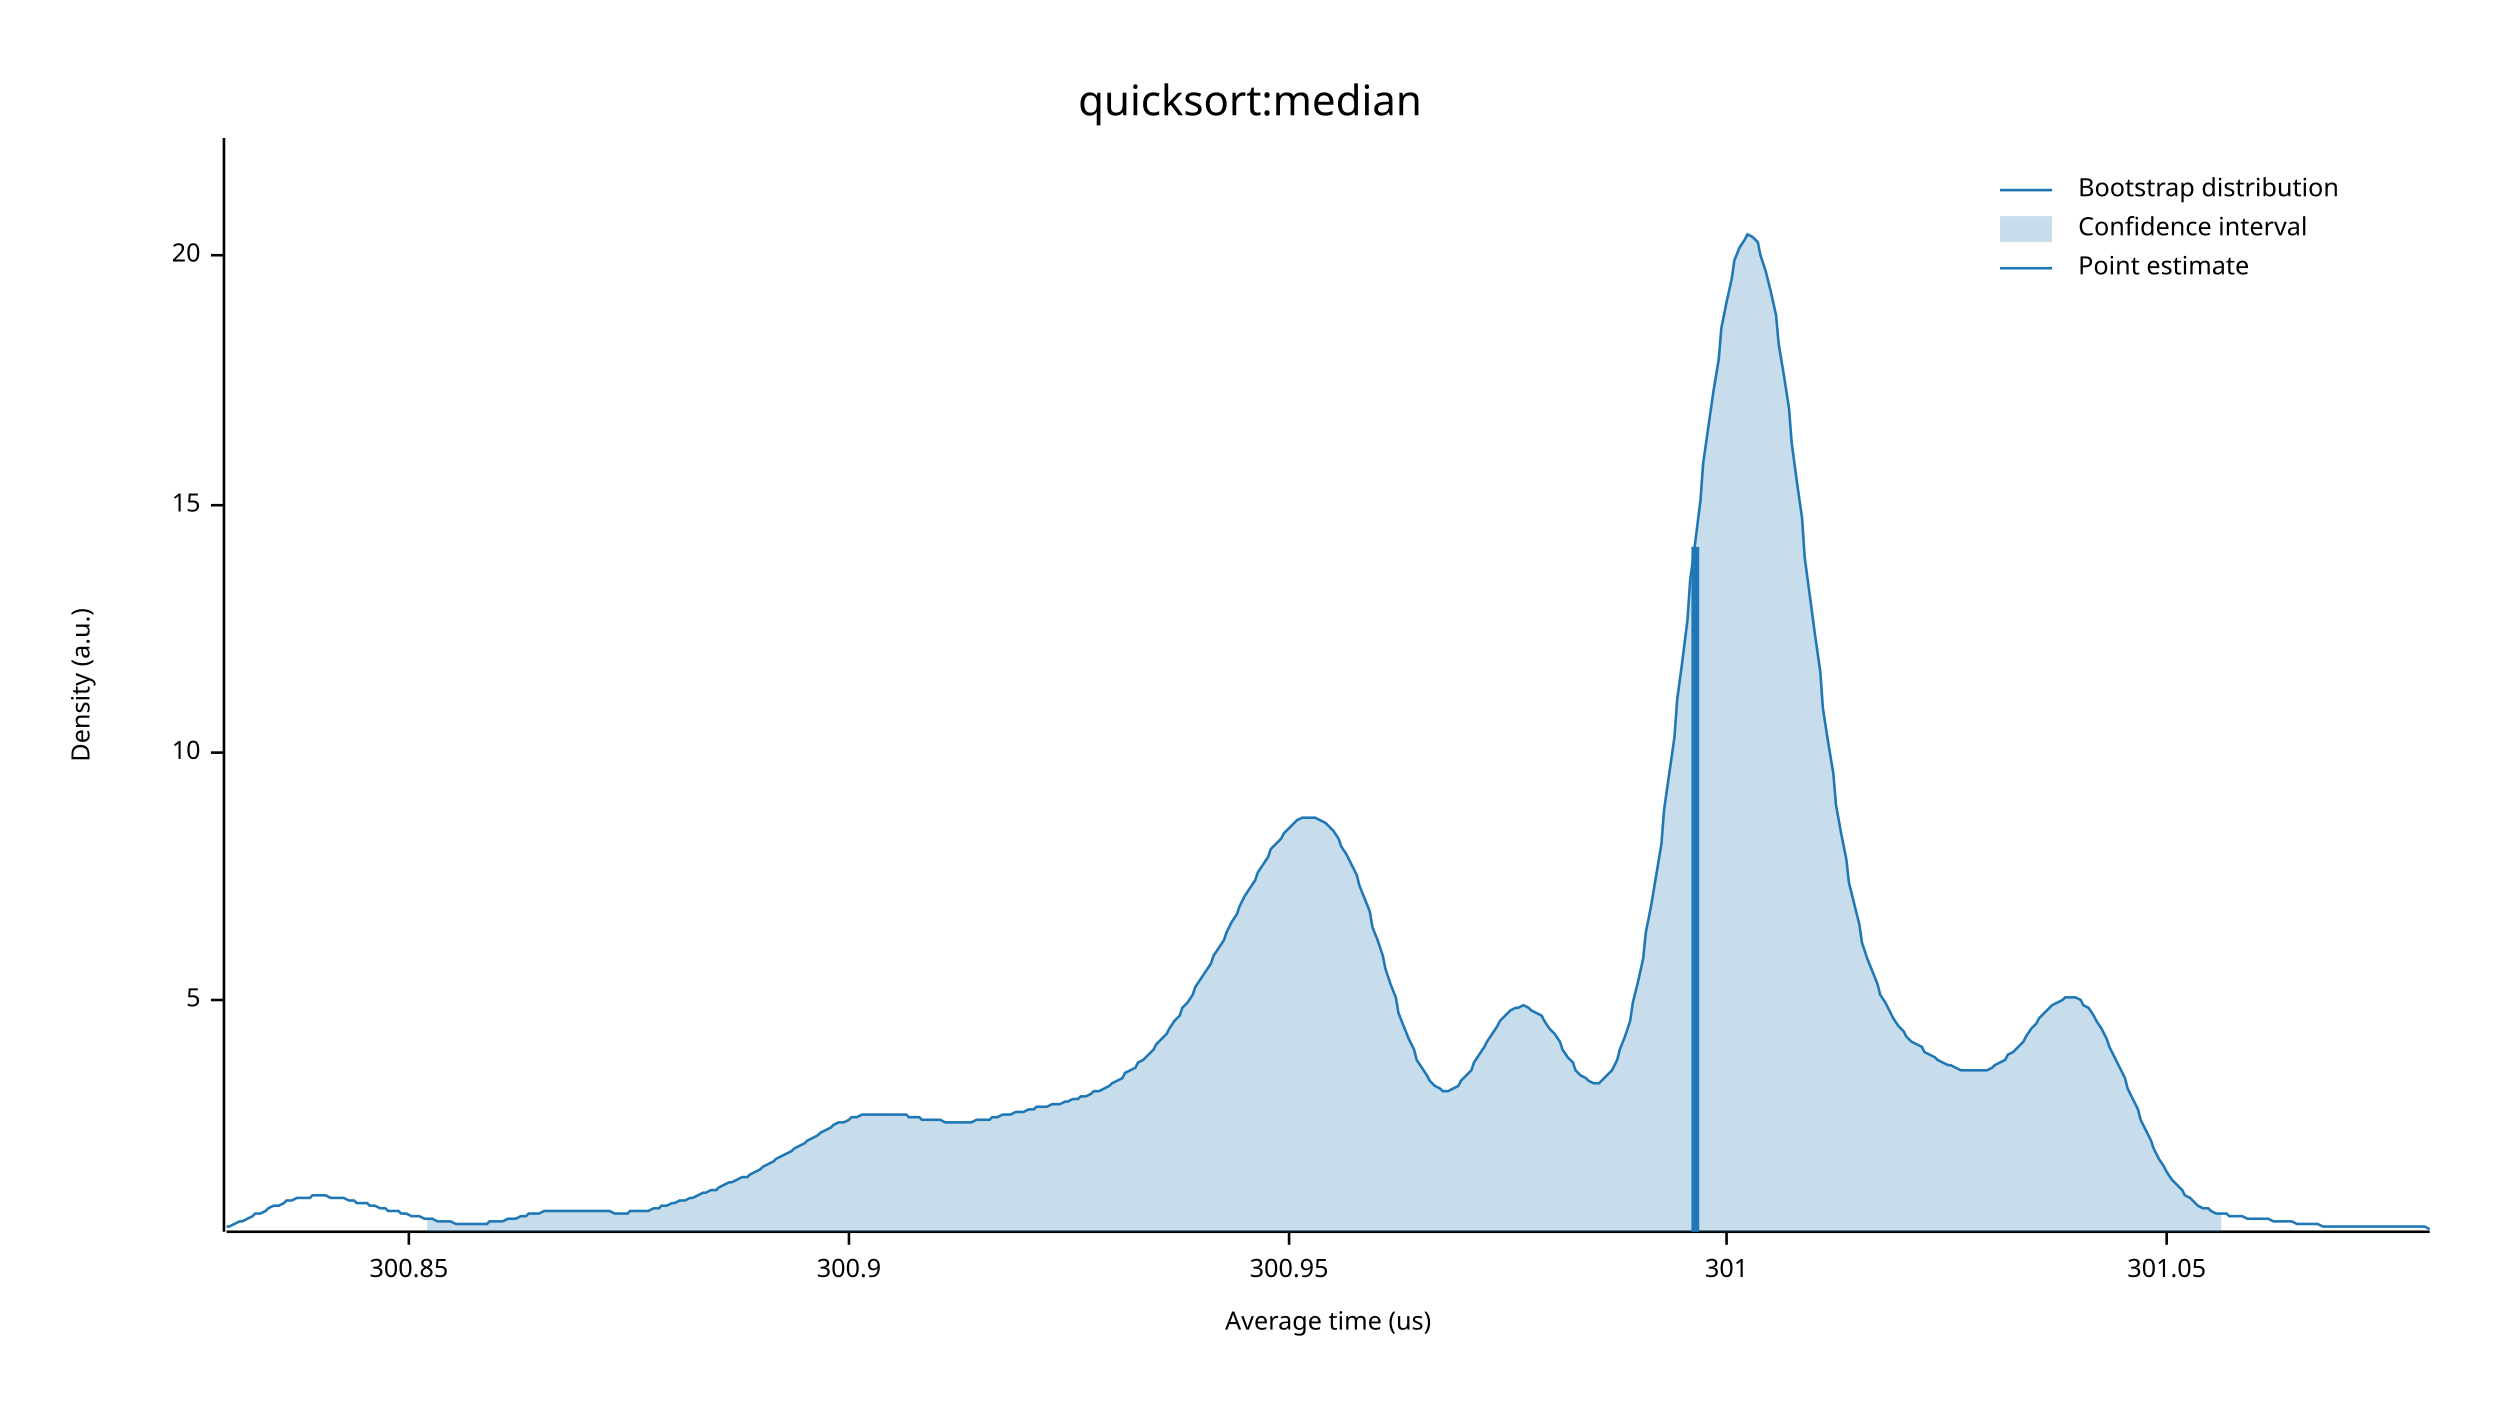
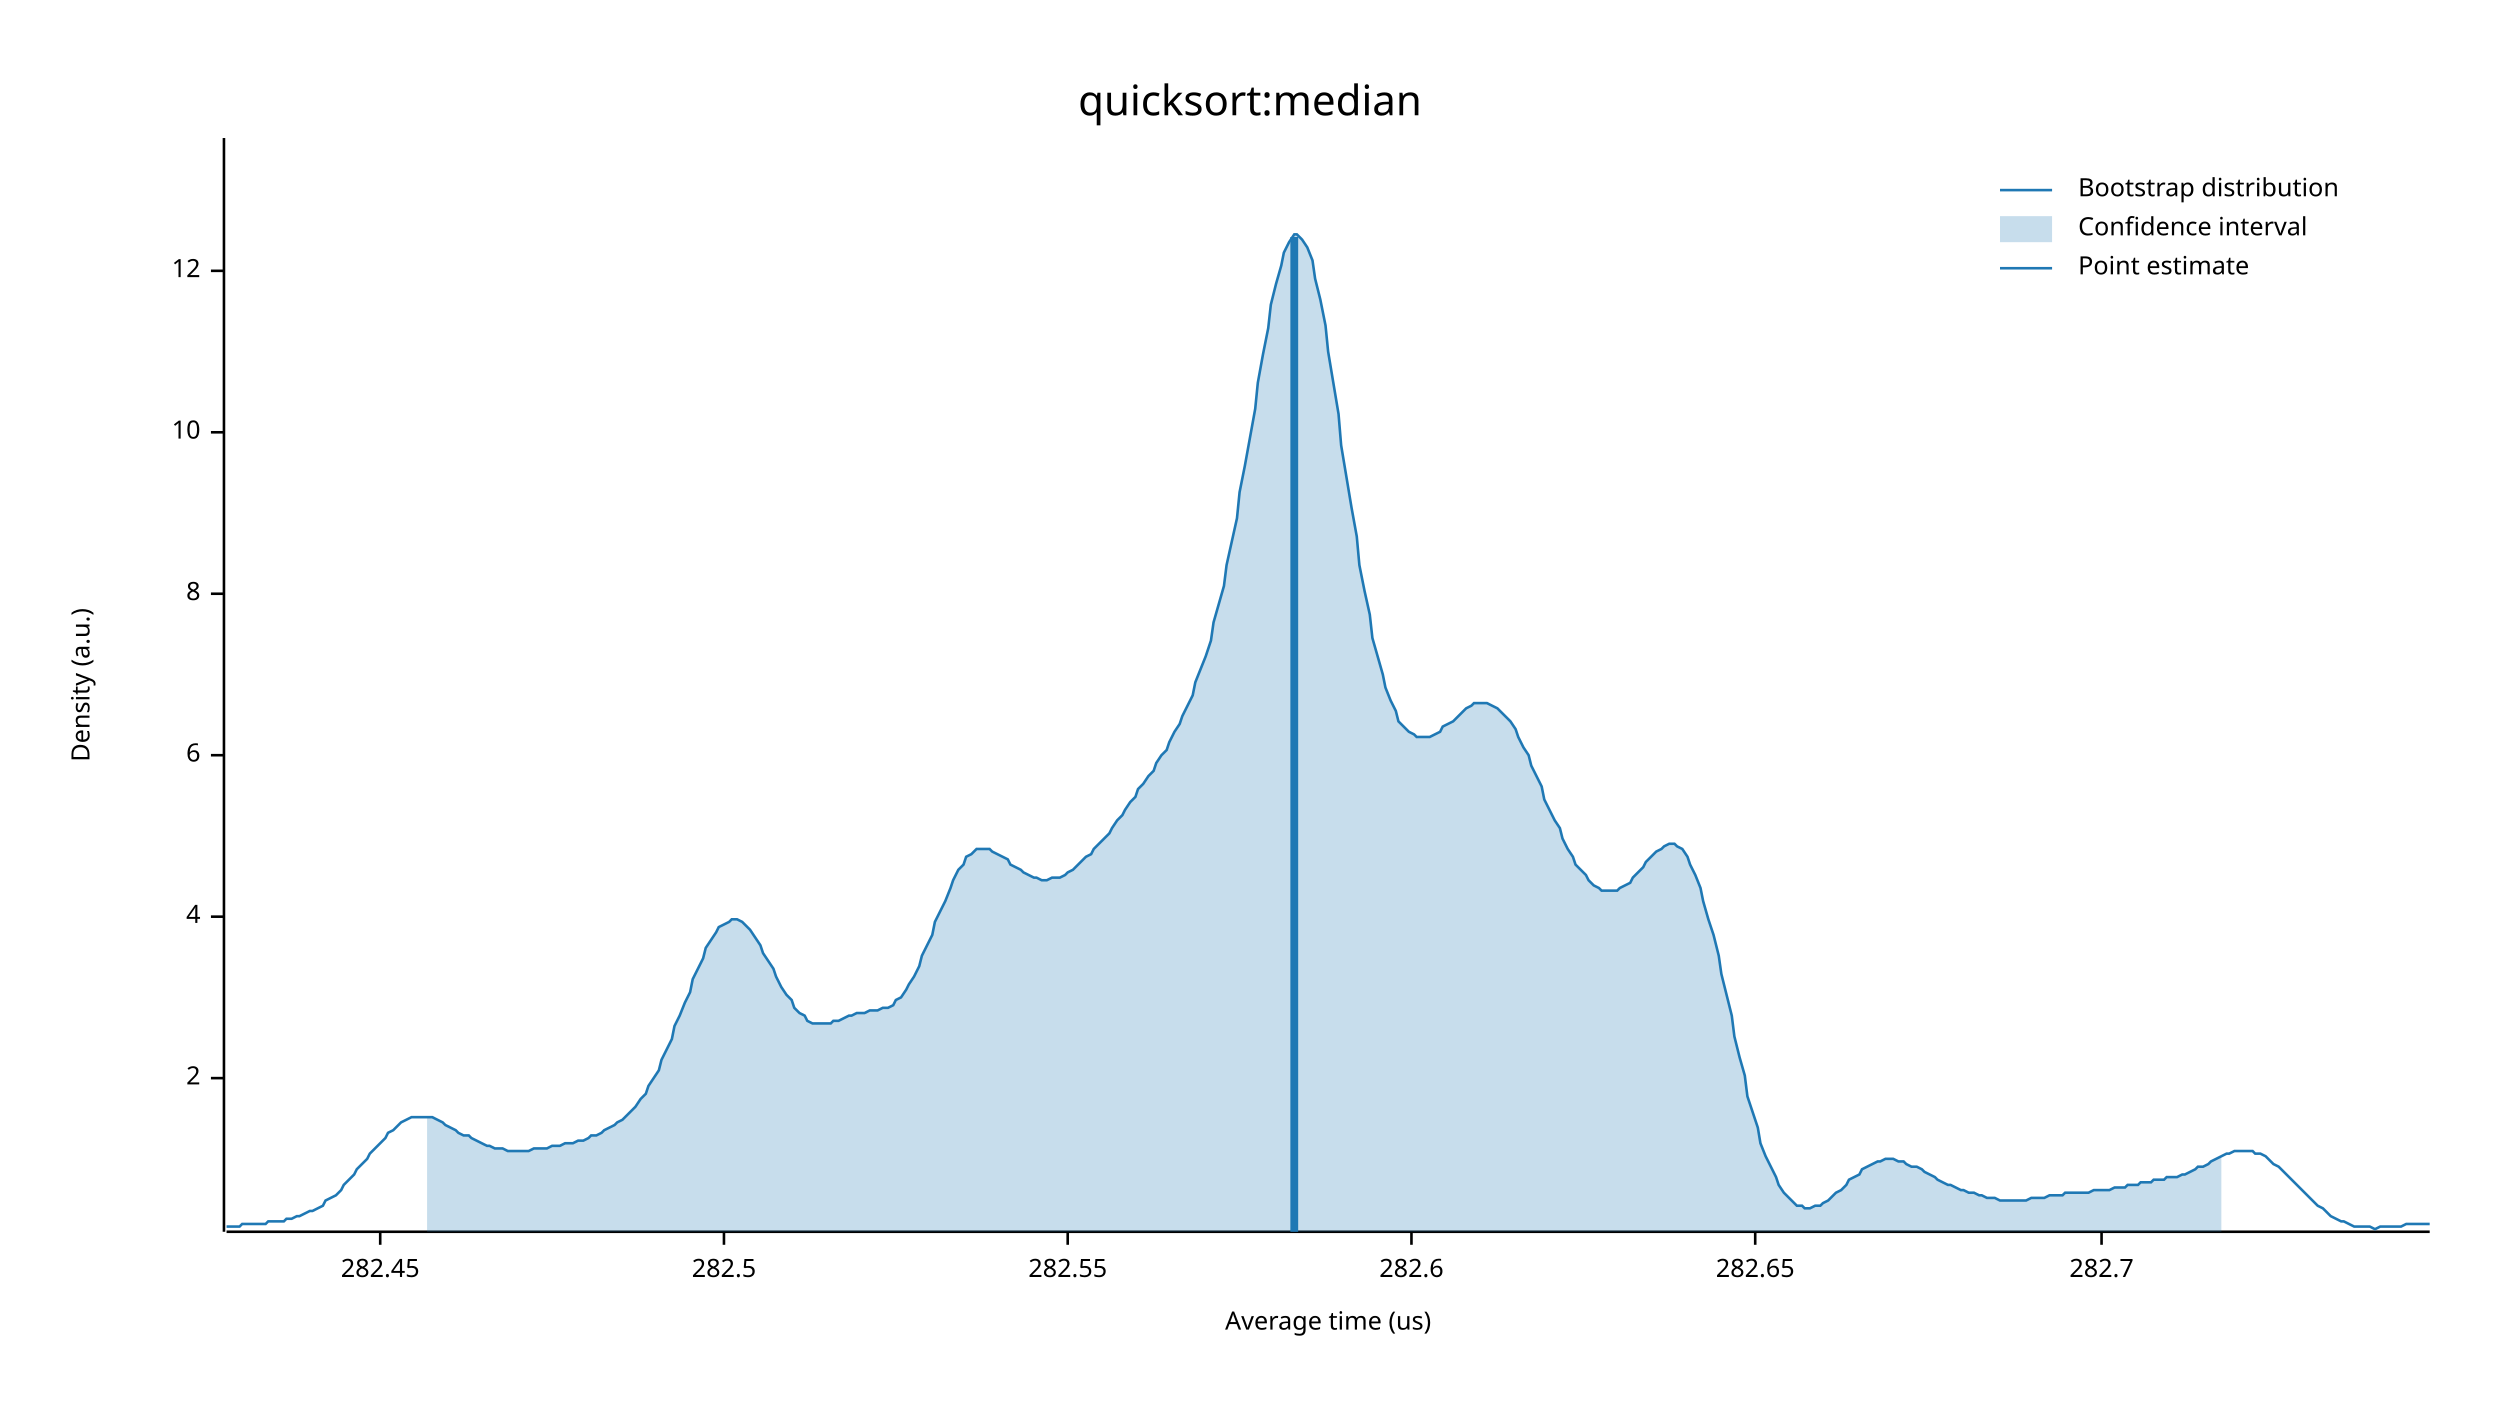
<svg xmlns="http://www.w3.org/2000/svg" width="960" height="540">
  <text x="480" y="32" dy="0.76em" text-anchor="middle" font-family="sans-serif" font-size="16.129" opacity="1" fill="#000000">
quicksort:median
</text>
  <text x="27" y="263" dy="0.76em" text-anchor="middle" font-family="sans-serif" font-size="9.677" opacity="1" fill="#000000" transform="rotate(270, 27, 263)">
Density (a.u.)
</text>
  <text x="510" y="513" dy="-0.5ex" text-anchor="middle" font-family="sans-serif" font-size="9.677" opacity="1" fill="#000000">
Average time (us)
</text>
  <polyline fill="none" opacity="1" stroke="#000000" stroke-width="1" points="86,53 86,473 " />
-   <text x="77" y="384" dy="0.5ex" text-anchor="end" font-family="sans-serif" font-size="9.677" opacity="1" fill="#000000">
- 5
+   <text x="77" y="414" dy="0.5ex" text-anchor="end" font-family="sans-serif" font-size="9.677" opacity="1" fill="#000000">
+ 2
</text>
-   <polyline fill="none" opacity="1" stroke="#000000" stroke-width="1" points="81,384 86,384 " />
-   <text x="77" y="289" dy="0.5ex" text-anchor="end" font-family="sans-serif" font-size="9.677" opacity="1" fill="#000000">
+   <polyline fill="none" opacity="1" stroke="#000000" stroke-width="1" points="81,414 86,414 " />
+   <text x="77" y="352" dy="0.5ex" text-anchor="end" font-family="sans-serif" font-size="9.677" opacity="1" fill="#000000">
+ 4
+ </text>
+   <polyline fill="none" opacity="1" stroke="#000000" stroke-width="1" points="81,352 86,352 " />
+   <text x="77" y="290" dy="0.5ex" text-anchor="end" font-family="sans-serif" font-size="9.677" opacity="1" fill="#000000">
+ 6
+ </text>
+   <polyline fill="none" opacity="1" stroke="#000000" stroke-width="1" points="81,290 86,290 " />
+   <text x="77" y="228" dy="0.5ex" text-anchor="end" font-family="sans-serif" font-size="9.677" opacity="1" fill="#000000">
+ 8
+ </text>
+   <polyline fill="none" opacity="1" stroke="#000000" stroke-width="1" points="81,228 86,228 " />
+   <text x="77" y="166" dy="0.5ex" text-anchor="end" font-family="sans-serif" font-size="9.677" opacity="1" fill="#000000">
10
</text>
-   <polyline fill="none" opacity="1" stroke="#000000" stroke-width="1" points="81,289 86,289 " />
-   <text x="77" y="194" dy="0.5ex" text-anchor="end" font-family="sans-serif" font-size="9.677" opacity="1" fill="#000000">
- 15
+   <polyline fill="none" opacity="1" stroke="#000000" stroke-width="1" points="81,166 86,166 " />
+   <text x="77" y="104" dy="0.5ex" text-anchor="end" font-family="sans-serif" font-size="9.677" opacity="1" fill="#000000">
+ 12
</text>
-   <polyline fill="none" opacity="1" stroke="#000000" stroke-width="1" points="81,194 86,194 " />
-   <text x="77" y="98" dy="0.5ex" text-anchor="end" font-family="sans-serif" font-size="9.677" opacity="1" fill="#000000">
- 20
+   <polyline fill="none" opacity="1" stroke="#000000" stroke-width="1" points="81,104 86,104 " />
+   <polyline fill="none" opacity="1" stroke="#000000" stroke-width="1" points="87,473 933,473 " />
+   <text x="146" y="483" dy="0.76em" text-anchor="middle" font-family="sans-serif" font-size="9.677" opacity="1" fill="#000000">
+ 282.45
</text>
-   <polyline fill="none" opacity="1" stroke="#000000" stroke-width="1" points="81,98 86,98 " />
-   <polyline fill="none" opacity="1" stroke="#000000" stroke-width="1" points="87,473 933,473 " />
-   <text x="157" y="483" dy="0.76em" text-anchor="middle" font-family="sans-serif" font-size="9.677" opacity="1" fill="#000000">
- 300.85
+   <polyline fill="none" opacity="1" stroke="#000000" stroke-width="1" points="146,473 146,478 " />
+   <text x="278" y="483" dy="0.76em" text-anchor="middle" font-family="sans-serif" font-size="9.677" opacity="1" fill="#000000">
+ 282.5
</text>
-   <polyline fill="none" opacity="1" stroke="#000000" stroke-width="1" points="157,473 157,478 " />
-   <text x="326" y="483" dy="0.76em" text-anchor="middle" font-family="sans-serif" font-size="9.677" opacity="1" fill="#000000">
- 300.9
+   <polyline fill="none" opacity="1" stroke="#000000" stroke-width="1" points="278,473 278,478 " />
+   <text x="410" y="483" dy="0.76em" text-anchor="middle" font-family="sans-serif" font-size="9.677" opacity="1" fill="#000000">
+ 282.55
</text>
-   <polyline fill="none" opacity="1" stroke="#000000" stroke-width="1" points="326,473 326,478 " />
-   <text x="495" y="483" dy="0.76em" text-anchor="middle" font-family="sans-serif" font-size="9.677" opacity="1" fill="#000000">
- 300.95
+   <polyline fill="none" opacity="1" stroke="#000000" stroke-width="1" points="410,473 410,478 " />
+   <text x="542" y="483" dy="0.76em" text-anchor="middle" font-family="sans-serif" font-size="9.677" opacity="1" fill="#000000">
+ 282.6
</text>
-   <polyline fill="none" opacity="1" stroke="#000000" stroke-width="1" points="495,473 495,478 " />
-   <text x="663" y="483" dy="0.76em" text-anchor="middle" font-family="sans-serif" font-size="9.677" opacity="1" fill="#000000">
- 301
+   <polyline fill="none" opacity="1" stroke="#000000" stroke-width="1" points="542,473 542,478 " />
+   <text x="674" y="483" dy="0.76em" text-anchor="middle" font-family="sans-serif" font-size="9.677" opacity="1" fill="#000000">
+ 282.65
</text>
-   <polyline fill="none" opacity="1" stroke="#000000" stroke-width="1" points="663,473 663,478 " />
-   <text x="832" y="483" dy="0.76em" text-anchor="middle" font-family="sans-serif" font-size="9.677" opacity="1" fill="#000000">
- 301.05
+   <polyline fill="none" opacity="1" stroke="#000000" stroke-width="1" points="674,473 674,478 " />
+   <text x="807" y="483" dy="0.76em" text-anchor="middle" font-family="sans-serif" font-size="9.677" opacity="1" fill="#000000">
+ 282.7
</text>
-   <polyline fill="none" opacity="1" stroke="#000000" stroke-width="1" points="832,473 832,478 " />
-   <polyline fill="none" opacity="1" stroke="#1F78B4" stroke-width="1" points="87,471 88,471 90,470 92,469 93,469 95,468 97,467 98,466 100,466 102,465 103,464 105,463 107,463 109,462 110,461 112,461 114,460 115,460 117,460 119,460 120,459 122,459 124,459 125,459 127,460 129,460 131,460 132,460 134,461 136,461 137,462 139,462 141,462 142,463 144,463 146,464 148,464 149,465 151,465 153,465 154,466 156,466 158,467 159,467 161,467 163,468 164,468 166,468 168,469 170,469 171,469 173,469 175,470 176,470 178,470 180,470 181,470 183,470 185,470 187,470 188,469 190,469 192,469 193,469 195,468 197,468 198,468 200,467 202,467 203,466 205,466 207,466 209,465 210,465 212,465 214,465 215,465 217,465 219,465 220,465 222,465 224,465 226,465 227,465 229,465 231,465 232,465 234,465 236,466 237,466 239,466 241,466 242,465 244,465 246,465 248,465 249,465 251,464 253,464 254,463 256,463 258,462 259,462 261,461 263,461 265,460 266,460 268,459 270,458 271,458 273,457 275,457 276,456 278,455 280,454 281,454 283,453 285,452 287,452 288,451 290,450 292,449 293,448 295,447 297,446 298,445 300,444 302,443 304,442 305,441 307,440 309,439 310,438 312,437 314,436 315,435 317,434 319,433 320,432 322,431 324,431 326,430 327,429 329,429 331,428 332,428 334,428 336,428 337,428 339,428 341,428 343,428 344,428 346,428 348,428 349,429 351,429 353,429 354,430 356,430 358,430 359,430 361,430 363,431 365,431 366,431 368,431 370,431 371,431 373,431 375,430 376,430 378,430 380,430 381,429 383,429 385,428 387,428 388,428 390,427 392,427 393,427 395,426 397,426 398,425 400,425 402,425 404,424 405,424 407,424 409,423 410,423 412,422 414,422 415,421 417,421 419,420 420,419 422,419 424,418 426,417 427,416 429,415 431,414 432,412 434,411 436,410 437,408 439,407 441,405 443,403 444,401 446,399 448,397 449,395 451,392 453,390 454,387 456,385 458,382 459,379 461,376 463,373 465,370 466,367 468,364 470,361 471,358 473,354 475,351 476,348 478,344 480,341 482,338 483,335 485,332 487,329 488,326 490,324 492,322 493,320 495,318 497,316 498,315 500,314 502,314 504,314 505,314 507,315 509,316 510,317 512,319 514,322 515,325 517,328 519,332 521,336 522,340 524,345 526,350 527,356 529,361 531,367 532,372 534,378 536,383 537,389 539,394 541,399 543,403 544,407 546,410 548,413 549,415 551,417 553,418 554,419 556,419 558,418 560,417 561,415 563,413 565,411 566,408 568,405 570,402 571,400 573,397 575,394 576,392 578,390 580,388 582,387 583,387 585,386 587,387 588,388 590,389 592,390 593,392 595,395 597,397 599,400 600,403 602,406 604,408 605,411 607,413 609,414 610,415 612,416 614,416 615,415 617,413 619,411 621,407 622,403 624,398 626,392 627,385 629,377 631,368 632,358 634,348 636,336 638,324 639,311 641,297 643,283 644,269 646,254 648,238 649,223 651,208 653,192 654,178 656,164 658,150 660,138 661,126 663,116 665,107 666,100 668,95 670,92 671,90 673,91 675,93 676,98 678,104 680,112 682,121 683,132 685,144 687,157 688,170 690,185 692,199 693,214 695,229 697,244 699,258 700,272 702,285 704,297 705,309 707,320 709,330 710,339 712,347 714,355 715,362 717,368 719,373 721,378 722,382 724,385 726,389 727,391 729,394 731,396 732,398 734,400 736,401 738,402 739,404 741,405 743,406 744,407 746,408 748,409 749,409 751,410 753,411 754,411 756,411 758,411 760,411 761,411 763,411 765,410 766,409 768,408 770,407 771,405 773,404 775,402 777,400 778,398 780,395 782,393 783,391 785,389 787,387 788,386 790,385 792,384 793,383 795,383 797,383 799,384 800,386 802,387 804,390 805,392 807,395 809,399 810,402 812,406 814,410 816,414 817,418 819,422 821,426 822,430 824,434 826,438 827,441 829,445 831,448 832,450 834,453 836,455 838,457 839,459 841,460 843,462 844,463 846,464 848,464 849,465 851,466 853,466 855,466 856,467 858,467 860,467 861,467 863,468 865,468 866,468 868,468 870,468 871,468 873,469 875,469 877,469 878,469 880,469 882,470 883,470 885,470 887,470 888,470 890,470 892,471 894,471 895,471 897,471 899,471 900,471 902,471 904,471 905,471 907,471 909,471 910,471 912,471 914,471 916,471 917,471 919,471 921,471 922,471 924,471 926,471 927,471 929,471 931,471 933,472 " />
-   <polygon opacity="0.25" fill="#1F78B4" points="164,468 166,468 168,469 170,469 171,469 173,469 175,470 176,470 178,470 180,470 181,470 183,470 185,470 187,470 188,469 190,469 192,469 193,469 195,468 197,468 198,468 200,467 202,467 203,466 205,466 207,466 209,465 210,465 212,465 214,465 215,465 217,465 219,465 220,465 222,465 224,465 226,465 227,465 229,465 231,465 232,465 234,465 236,466 237,466 239,466 241,466 242,465 244,465 246,465 248,465 249,465 251,464 253,464 254,463 256,463 258,462 259,462 261,461 263,461 265,460 266,460 268,459 270,458 271,458 273,457 275,457 276,456 278,455 280,454 281,454 283,453 285,452 287,452 288,451 290,450 292,449 293,448 295,447 297,446 298,445 300,444 302,443 304,442 305,441 307,440 309,439 310,438 312,437 314,436 315,435 317,434 319,433 320,432 322,431 324,431 326,430 327,429 329,429 331,428 332,428 334,428 336,428 337,428 339,428 341,428 343,428 344,428 346,428 348,428 349,429 351,429 353,429 354,430 356,430 358,430 359,430 361,430 363,431 365,431 366,431 368,431 370,431 371,431 373,431 375,430 376,430 378,430 380,430 381,429 383,429 385,428 387,428 388,428 390,427 392,427 393,427 395,426 397,426 398,425 400,425 402,425 404,424 405,424 407,424 409,423 410,423 412,422 414,422 415,421 417,421 419,420 420,419 422,419 424,418 426,417 427,416 429,415 431,414 432,412 434,411 436,410 437,408 439,407 441,405 443,403 444,401 446,399 448,397 449,395 451,392 453,390 454,387 456,385 458,382 459,379 461,376 463,373 465,370 466,367 468,364 470,361 471,358 473,354 475,351 476,348 478,344 480,341 482,338 483,335 485,332 487,329 488,326 490,324 492,322 493,320 495,318 497,316 498,315 500,314 502,314 504,314 505,314 507,315 509,316 510,317 512,319 514,322 515,325 517,328 519,332 521,336 522,340 524,345 526,350 527,356 529,361 531,367 532,372 534,378 536,383 537,389 539,394 541,399 543,403 544,407 546,410 548,413 549,415 551,417 553,418 554,419 556,419 558,418 560,417 561,415 563,413 565,411 566,408 568,405 570,402 571,400 573,397 575,394 576,392 578,390 580,388 582,387 583,387 585,386 587,387 588,388 590,389 592,390 593,392 595,395 597,397 599,400 600,403 602,406 604,408 605,411 607,413 609,414 610,415 612,416 614,416 615,415 617,413 619,411 621,407 622,403 624,398 626,392 627,385 629,377 631,368 632,358 634,348 636,336 638,324 639,311 641,297 643,283 644,269 646,254 648,238 649,223 651,208 653,192 654,178 656,164 658,150 660,138 661,126 663,116 665,107 666,100 668,95 670,92 671,90 673,91 675,93 676,98 678,104 680,112 682,121 683,132 685,144 687,157 688,170 690,185 692,199 693,214 695,229 697,244 699,258 700,272 702,285 704,297 705,309 707,320 709,330 710,339 712,347 714,355 715,362 717,368 719,373 721,378 722,382 724,385 726,389 727,391 729,394 731,396 732,398 734,400 736,401 738,402 739,404 741,405 743,406 744,407 746,408 748,409 749,409 751,410 753,411 754,411 756,411 758,411 760,411 761,411 763,411 765,410 766,409 768,408 770,407 771,405 773,404 775,402 777,400 778,398 780,395 782,393 783,391 785,389 787,387 788,386 790,385 792,384 793,383 795,383 797,383 799,384 800,386 802,387 804,390 805,392 807,395 809,399 810,402 812,406 814,410 816,414 817,418 819,422 821,426 822,430 824,434 826,438 827,441 829,445 831,448 832,450 834,453 836,455 838,457 839,459 841,460 843,462 844,463 846,464 848,464 849,465 851,466 853,466 853,473 164,473 " />
-   <polyline fill="none" opacity="1" stroke="#1F78B4" stroke-width="3" points="651,473 651,210 " />
+   <polyline fill="none" opacity="1" stroke="#000000" stroke-width="1" points="807,473 807,478 " />
+   <polyline fill="none" opacity="1" stroke="#1F78B4" stroke-width="1" points="87,471 88,471 90,471 92,471 93,470 95,470 97,470 98,470 100,470 102,470 103,469 105,469 107,469 109,469 110,468 112,468 114,467 115,467 117,466 119,465 120,465 122,464 124,463 125,461 127,460 129,459 131,457 132,455 134,453 136,451 137,449 139,447 141,445 142,443 144,441 146,439 148,437 149,435 151,434 153,432 154,431 156,430 158,429 159,429 161,429 163,429 164,429 166,429 168,430 170,431 171,432 173,433 175,434 176,435 178,436 180,436 181,437 183,438 185,439 187,440 188,440 190,441 192,441 193,441 195,442 197,442 198,442 200,442 202,442 203,442 205,441 207,441 209,441 210,441 212,440 214,440 215,440 217,439 219,439 220,439 222,438 224,438 226,437 227,436 229,436 231,435 232,434 234,433 236,432 237,431 239,430 241,428 242,427 244,425 246,422 248,420 249,417 251,414 253,411 254,407 256,403 258,399 259,394 261,390 263,385 265,381 266,376 268,372 270,368 271,364 273,361 275,358 276,356 278,355 280,354 281,353 283,353 285,354 287,356 288,357 290,360 292,363 293,366 295,369 297,372 298,375 300,379 302,382 304,384 305,387 307,389 309,390 310,392 312,393 314,393 315,393 317,393 319,393 320,392 322,392 324,391 326,390 327,390 329,389 331,389 332,389 334,388 336,388 337,388 339,387 341,387 343,386 344,384 346,383 348,380 349,378 351,375 353,371 354,367 356,363 358,359 359,354 361,350 363,346 365,341 366,338 368,334 370,332 371,329 373,328 375,326 376,326 378,326 380,326 381,327 383,328 385,329 387,330 388,332 390,333 392,334 393,335 395,336 397,337 398,337 400,338 402,338 404,337 405,337 407,337 409,336 410,335 412,334 414,332 415,331 417,329 419,328 420,326 422,324 424,322 426,320 427,318 429,315 431,313 432,311 434,308 436,306 437,303 439,301 441,298 443,296 444,293 446,290 448,288 449,285 451,281 453,278 454,275 456,271 458,267 459,262 461,257 463,252 465,246 466,239 468,232 470,225 471,217 473,208 475,199 476,189 478,179 480,168 482,157 483,147 485,136 487,126 488,117 490,109 492,102 493,97 495,93 497,90 498,90 500,92 502,95 504,100 505,107 507,115 509,125 510,135 512,147 514,159 515,171 517,183 519,195 521,206 522,217 524,227 526,236 527,245 529,252 531,259 532,264 534,269 536,273 537,277 539,279 541,281 543,282 544,283 546,283 548,283 549,283 551,282 553,281 554,279 556,278 558,277 560,275 561,274 563,272 565,271 566,270 568,270 570,270 571,270 573,271 575,272 576,273 578,275 580,277 582,280 583,283 585,287 587,290 588,294 590,298 592,302 593,307 595,311 597,315 599,318 600,322 602,326 604,329 605,332 607,334 609,336 610,338 612,340 614,341 615,342 617,342 619,342 621,342 622,341 624,340 626,339 627,337 629,335 631,333 632,331 634,329 636,327 638,326 639,325 641,324 643,324 644,325 646,326 648,329 649,332 651,336 653,341 654,346 656,353 658,359 660,367 661,374 663,382 665,390 666,398 668,406 670,413 671,421 673,427 675,433 676,439 678,444 680,448 682,452 683,455 685,458 687,460 688,461 690,463 692,463 693,464 695,464 697,463 699,463 700,462 702,461 704,459 705,458 707,457 709,455 710,453 712,452 714,451 715,449 717,448 719,447 721,446 722,446 724,445 726,445 727,445 729,446 731,446 732,447 734,448 736,448 738,449 739,450 741,451 743,452 744,453 746,454 748,455 749,455 751,456 753,457 754,457 756,458 758,458 760,459 761,459 763,460 765,460 766,460 768,461 770,461 771,461 773,461 775,461 777,461 778,461 780,460 782,460 783,460 785,460 787,459 788,459 790,459 792,459 793,458 795,458 797,458 799,458 800,458 802,458 804,457 805,457 807,457 809,457 810,457 812,456 814,456 816,456 817,455 819,455 821,455 822,454 824,454 826,454 827,453 829,453 831,453 832,452 834,452 836,452 838,451 839,451 841,450 843,449 844,448 846,448 848,447 849,446 851,445 853,444 855,443 856,443 858,442 860,442 861,442 863,442 865,442 866,443 868,443 870,444 871,445 873,447 875,448 877,450 878,451 880,453 882,455 883,456 885,458 887,460 888,461 890,463 892,464 894,466 895,467 897,468 899,469 900,469 902,470 904,471 905,471 907,471 909,471 910,471 912,472 914,471 916,471 917,471 919,471 921,471 922,471 924,470 926,470 927,470 929,470 931,470 933,470 " />
+   <polygon opacity="0.25" fill="#1F78B4" points="164,429 166,429 168,430 170,431 171,432 173,433 175,434 176,435 178,436 180,436 181,437 183,438 185,439 187,440 188,440 190,441 192,441 193,441 195,442 197,442 198,442 200,442 202,442 203,442 205,441 207,441 209,441 210,441 212,440 214,440 215,440 217,439 219,439 220,439 222,438 224,438 226,437 227,436 229,436 231,435 232,434 234,433 236,432 237,431 239,430 241,428 242,427 244,425 246,422 248,420 249,417 251,414 253,411 254,407 256,403 258,399 259,394 261,390 263,385 265,381 266,376 268,372 270,368 271,364 273,361 275,358 276,356 278,355 280,354 281,353 283,353 285,354 287,356 288,357 290,360 292,363 293,366 295,369 297,372 298,375 300,379 302,382 304,384 305,387 307,389 309,390 310,392 312,393 314,393 315,393 317,393 319,393 320,392 322,392 324,391 326,390 327,390 329,389 331,389 332,389 334,388 336,388 337,388 339,387 341,387 343,386 344,384 346,383 348,380 349,378 351,375 353,371 354,367 356,363 358,359 359,354 361,350 363,346 365,341 366,338 368,334 370,332 371,329 373,328 375,326 376,326 378,326 380,326 381,327 383,328 385,329 387,330 388,332 390,333 392,334 393,335 395,336 397,337 398,337 400,338 402,338 404,337 405,337 407,337 409,336 410,335 412,334 414,332 415,331 417,329 419,328 420,326 422,324 424,322 426,320 427,318 429,315 431,313 432,311 434,308 436,306 437,303 439,301 441,298 443,296 444,293 446,290 448,288 449,285 451,281 453,278 454,275 456,271 458,267 459,262 461,257 463,252 465,246 466,239 468,232 470,225 471,217 473,208 475,199 476,189 478,179 480,168 482,157 483,147 485,136 487,126 488,117 490,109 492,102 493,97 495,93 497,90 498,90 500,92 502,95 504,100 505,107 507,115 509,125 510,135 512,147 514,159 515,171 517,183 519,195 521,206 522,217 524,227 526,236 527,245 529,252 531,259 532,264 534,269 536,273 537,277 539,279 541,281 543,282 544,283 546,283 548,283 549,283 551,282 553,281 554,279 556,278 558,277 560,275 561,274 563,272 565,271 566,270 568,270 570,270 571,270 573,271 575,272 576,273 578,275 580,277 582,280 583,283 585,287 587,290 588,294 590,298 592,302 593,307 595,311 597,315 599,318 600,322 602,326 604,329 605,332 607,334 609,336 610,338 612,340 614,341 615,342 617,342 619,342 621,342 622,341 624,340 626,339 627,337 629,335 631,333 632,331 634,329 636,327 638,326 639,325 641,324 643,324 644,325 646,326 648,329 649,332 651,336 653,341 654,346 656,353 658,359 660,367 661,374 663,382 665,390 666,398 668,406 670,413 671,421 673,427 675,433 676,439 678,444 680,448 682,452 683,455 685,458 687,460 688,461 690,463 692,463 693,464 695,464 697,463 699,463 700,462 702,461 704,459 705,458 707,457 709,455 710,453 712,452 714,451 715,449 717,448 719,447 721,446 722,446 724,445 726,445 727,445 729,446 731,446 732,447 734,448 736,448 738,449 739,450 741,451 743,452 744,453 746,454 748,455 749,455 751,456 753,457 754,457 756,458 758,458 760,459 761,459 763,460 765,460 766,460 768,461 770,461 771,461 773,461 775,461 777,461 778,461 780,460 782,460 783,460 785,460 787,459 788,459 790,459 792,459 793,458 795,458 797,458 799,458 800,458 802,458 804,457 805,457 807,457 809,457 810,457 812,456 814,456 816,456 817,455 819,455 821,455 822,454 824,454 826,454 827,453 829,453 831,453 832,452 834,452 836,452 838,451 839,451 841,450 843,449 844,448 846,448 848,447 849,446 851,445 853,444 853,473 164,473 " />
+   <polyline fill="none" opacity="1" stroke="#1F78B4" stroke-width="3" points="497,473 497,91 " />
  <text x="798" y="68" dy="0.76em" text-anchor="start" font-family="sans-serif" font-size="9.677" opacity="1" fill="#000000">
Bootstrap distribution
</text>
  <text x="798" y="83" dy="0.76em" text-anchor="start" font-family="sans-serif" font-size="9.677" opacity="1" fill="#000000">
Confidence interval
</text>
  <text x="798" y="98" dy="0.76em" text-anchor="start" font-family="sans-serif" font-size="9.677" opacity="1" fill="#000000">
Point estimate
</text>
  <polyline fill="none" opacity="1" stroke="#1F78B4" stroke-width="1" points="768,73 788,73 " />
  <rect x="768" y="83" width="20" height="10" opacity="0.25" fill="#1F78B4" stroke="none" />
  <polyline fill="none" opacity="1" stroke="#1F78B4" stroke-width="1" points="768,103 788,103 " />
</svg>
